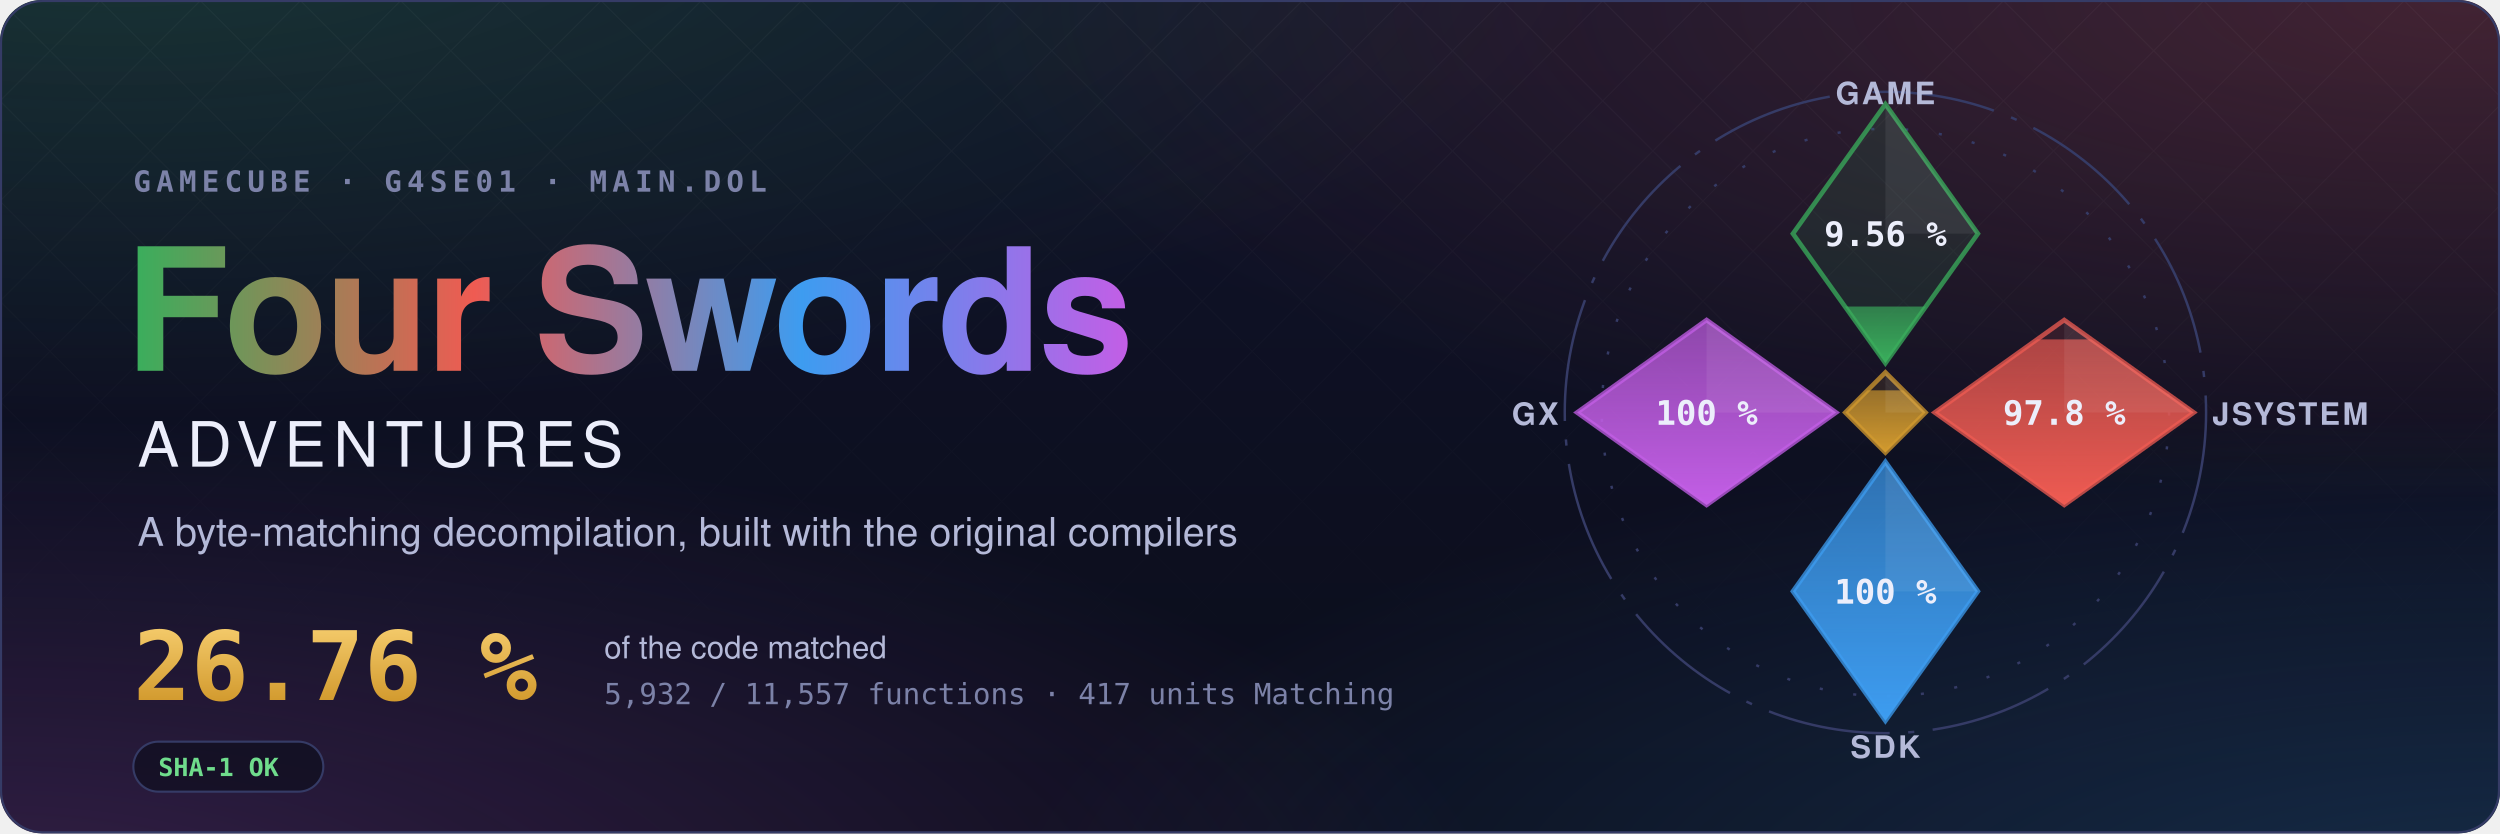
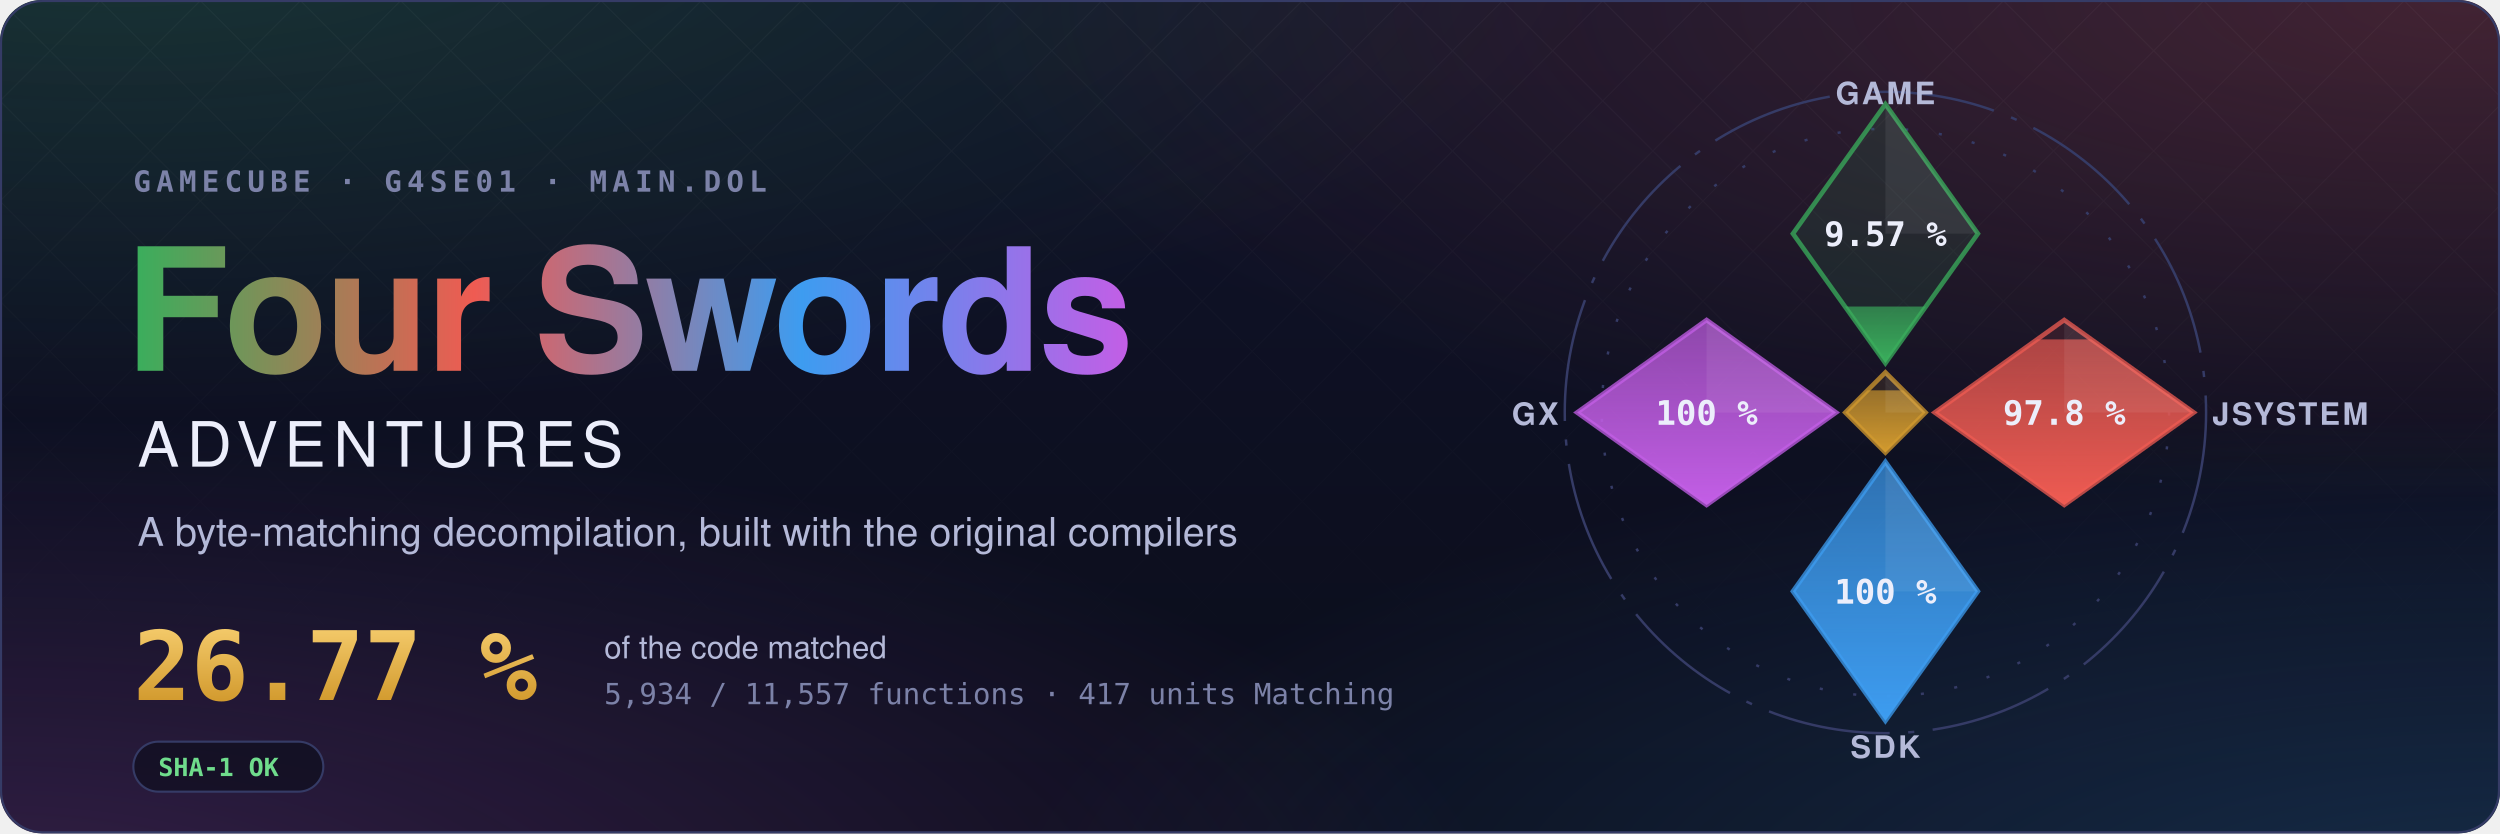
- <svg xmlns="http://www.w3.org/2000/svg" width="1200" height="400" viewBox="0 0 1200 400" role="img" aria-label="Four Swords Adventures decompilation: 26.76 % of the code matched, 5,932 of 11,557 functions">
+ <svg xmlns="http://www.w3.org/2000/svg" width="1200" height="400" viewBox="0 0 1200 400" role="img" aria-label="Four Swords Adventures decompilation: 26.77 % of the code matched, 5,934 of 11,557 functions">
  <style>text { font-family: -apple-system, BlinkMacSystemFont, 'Segoe UI', Helvetica, Arial, sans-serif; } .mono { font-family: ui-monospace, SFMono-Regular, 'SF Mono', Menlo, Consolas, monospace; } .spin { transform-box: fill-box; transform-origin: center; animation: spin 90s linear infinite; } @keyframes spin { to { transform: rotate(360deg); } } .rise { transform-box: fill-box; transform-origin: 50% 100%; animation: rise 1.6s cubic-bezier(.2,.8,.2,1) both; } @keyframes rise { from { transform: scaleY(0); } } @media (prefers-reduced-motion: reduce) { * { animation: none !important; } }</style>
  <defs>
    <radialGradient id="glow0" cx="0.05" cy="-0.1" r="0.6">
      <stop offset="0" stop-color="#3aae5c" stop-opacity="0.22" />
      <stop offset="1" stop-color="#3aae5c" stop-opacity="0" />
    </radialGradient>
    <radialGradient id="glow1" cx="0.98" cy="0.0" r="0.6">
      <stop offset="0" stop-color="#ef5b52" stop-opacity="0.22" />
      <stop offset="1" stop-color="#ef5b52" stop-opacity="0" />
    </radialGradient>
    <radialGradient id="glow2" cx="1.0" cy="1.1" r="0.6">
      <stop offset="0" stop-color="#3d9cf0" stop-opacity="0.22" />
      <stop offset="1" stop-color="#3d9cf0" stop-opacity="0" />
    </radialGradient>
    <radialGradient id="glow3" cx="0.0" cy="1.1" r="0.6">
      <stop offset="0" stop-color="#c35ee6" stop-opacity="0.22" />
      <stop offset="1" stop-color="#c35ee6" stop-opacity="0" />
    </radialGradient>
    <linearGradient id="sky" x1="0" y1="0" x2="0" y2="1">
      <stop offset="0" stop-color="#10132a" />
      <stop offset="1" stop-color="#0b0d1a" />
    </linearGradient>
    <linearGradient id="four" x1="0" y1="0" x2="1" y2="0">
      <stop offset="0" stop-color="#3aae5c" />
      <stop offset="0.34" stop-color="#ef5b52" />
      <stop offset="0.67" stop-color="#3d9cf0" />
      <stop offset="1" stop-color="#c35ee6" />
    </linearGradient>
    <linearGradient id="goldtext" x1="0" y1="0" x2="0" y2="1">
      <stop offset="0" stop-color="#f3c969" />
      <stop offset="1" stop-color="#d29a2e" />
    </linearGradient>
    <pattern id="lattice" width="34" height="34" patternUnits="userSpaceOnUse" patternTransform="rotate(45)">
      <path d="M0 0H34M0 0V34" stroke="#fff" stroke-opacity="0.035" />
    </pattern>
    <linearGradient id="fade" x1="0" y1="0" x2="0" y2="1">
      <stop offset="0" stop-color="#fff" />
      <stop offset="0.8" stop-color="#fff" stop-opacity="0" />
    </linearGradient>
    <mask id="fadeMask">
      <rect width="1200" height="400" fill="url(#fade)" />
    </mask>
    <clipPath id="card">
      <rect width="1200" height="400" rx="20" />
    </clipPath>
  </defs>
  <g clip-path="url(#card)">
    <rect width="1200" height="400" fill="url(#sky)" />
    <rect width="1200" height="400" fill="url(#glow0)" />
    <rect width="1200" height="400" fill="url(#glow1)" />
    <rect width="1200" height="400" fill="url(#glow2)" />
    <rect width="1200" height="400" fill="url(#glow3)" />
    <rect width="1200" height="400" fill="url(#lattice)" mask="url(#fadeMask)" />
  </g>
  <rect x="0.5" y="0.5" width="1199" height="399" rx="20" fill="none" stroke="#353b66" />
  <text x="64" y="92" class="mono" font-size="14" font-weight="600" letter-spacing="0.18em" fill="#7c82a8">GAMECUBE · G4SE01 · MAIN.DOL</text>
  <text x="60" y="178" font-size="82" font-weight="700" letter-spacing="-1.5" fill="url(#four)">Four Swords</text>
  <text x="66" y="224" font-size="30" font-weight="500" letter-spacing="0.12em" fill="#eceefb">ADVENTURES</text>
  <text x="66" y="262" font-size="19" fill="#b4b9d8">A byte-matching decompilation, built with the original compilers</text>
-   <text x="64" y="336" class="mono" font-size="46" font-weight="700" fill="url(#goldtext)">26.76 %</text>
+   <text x="64" y="336" class="mono" font-size="46" font-weight="700" fill="url(#goldtext)">26.77 %</text>
  <text x="290" y="316" font-size="15" fill="#b4b9d8">of the code matched</text>
-   <text x="290" y="338" class="mono" font-size="14" fill="#7c82a8">5,932 / 11,557 functions · 417 units Matching</text>
+   <text x="290" y="338" class="mono" font-size="14" fill="#7c82a8">5,934 / 11,557 functions · 417 units Matching</text>
  <g transform="translate(64 356)">
    <rect width="91.2" height="24" rx="12" fill="#0b0d1a" fill-opacity="0.6" stroke="#353b66" />
    <text x="12" y="16.5" class="mono" font-size="12" font-weight="600" fill="#6fdc8c">SHA-1 OK</text>
  </g>
  <defs>
    <clipPath id="ec-game">
      <path d="M0 -100L30 -58L0 -16L-30 -58Z" />
    </clipPath>
    <linearGradient id="eg-game" x1="0" y1="1" x2="0" y2="0">
      <stop offset="0" stop-color="#3aae5c" />
      <stop offset="1" stop-color="#3aae5c" stop-opacity="0.65" />
    </linearGradient>
    <clipPath id="ec-jsystem">
      <path d="M58 -30L100 0L58 30L16 0Z" />
    </clipPath>
    <linearGradient id="eg-jsystem" x1="0" y1="1" x2="0" y2="0">
      <stop offset="0" stop-color="#ef5b52" />
      <stop offset="1" stop-color="#ef5b52" stop-opacity="0.65" />
    </linearGradient>
    <clipPath id="ec-sdk">
      <path d="M0 16L30 58L0 100L-30 58Z" />
    </clipPath>
    <linearGradient id="eg-sdk" x1="0" y1="1" x2="0" y2="0">
      <stop offset="0" stop-color="#3d9cf0" />
      <stop offset="1" stop-color="#3d9cf0" stop-opacity="0.65" />
    </linearGradient>
    <clipPath id="ec-gx">
      <path d="M-58 -30L-16 0L-58 30L-100 0Z" />
    </clipPath>
    <linearGradient id="eg-gx" x1="0" y1="1" x2="0" y2="0">
      <stop offset="0" stop-color="#c35ee6" />
      <stop offset="1" stop-color="#c35ee6" stop-opacity="0.65" />
    </linearGradient>
    <clipPath id="ec-runtime">
      <path d="M0 -13L13 0L0 13L-13 0Z" />
    </clipPath>
    <linearGradient id="eg-runtime" x1="0" y1="1" x2="0" y2="0">
      <stop offset="0" stop-color="#d29a2e" />
      <stop offset="1" stop-color="#d29a2e" stop-opacity="0.65" />
    </linearGradient>
  </defs>
  <g transform="translate(905 198) scale(1.48)">
    <circle class="spin" r="104" fill="none" stroke="#353b66" stroke-width="0.8" stroke-dasharray="40 6 2 6" />
    <circle r="92" fill="none" stroke="#353b66" stroke-width="0.8" stroke-dasharray="1 10" />
    <path d="M0 -100L30 -58L0 -16L-30 -58Z" fill="#3aae5c" fill-opacity="0.12" stroke="#3aae5c" stroke-opacity="0.75" stroke-width="1.5" />
    <g clip-path="url(#ec-game)">
-       <rect class="rise" style="animation-delay:0.20s" x="-30" y="-34.36" width="60" height="18.36" fill="url(#eg-game)" />
+       <rect class="rise" style="animation-delay:0.20s" x="-30" y="-34.37" width="60" height="18.37" fill="url(#eg-game)" />
    </g>
    <path d="M0 -100L30 -58L0 -58Z" fill="#fff" fill-opacity="0.07" />
-     <text x="0" y="-54" text-anchor="middle" font-size="11" font-weight="700" fill="#eceefb" class="mono">9.56 %</text>
+     <text x="0" y="-54" text-anchor="middle" font-size="11" font-weight="700" fill="#eceefb" class="mono">9.57 %</text>
    <text x="0" y="-100" text-anchor="middle" font-size="10" font-weight="600" letter-spacing="0.08em" fill="#b4b9d8">GAME</text>
    <path d="M58 -30L100 0L58 30L16 0Z" fill="#ef5b52" fill-opacity="0.12" stroke="#ef5b52" stroke-opacity="0.75" stroke-width="1.5" />
    <g clip-path="url(#ec-jsystem)">
      <rect class="rise" style="animation-delay:0.35s" x="16" y="-23.70" width="84" height="53.70" fill="url(#eg-jsystem)" />
    </g>
    <path d="M58 -30L100 0L58 0Z" fill="#fff" fill-opacity="0.07" />
    <text x="58" y="4" text-anchor="middle" font-size="11" font-weight="700" fill="#eceefb" class="mono">97.8 %</text>
    <text x="106" y="4" text-anchor="start" font-size="10" font-weight="600" letter-spacing="0.08em" fill="#b4b9d8">JSYSTEM</text>
    <path d="M0 16L30 58L0 100L-30 58Z" fill="#3d9cf0" fill-opacity="0.12" stroke="#3d9cf0" stroke-opacity="0.75" stroke-width="1.5" />
    <g clip-path="url(#ec-sdk)">
      <rect class="rise" style="animation-delay:0.50s" x="-30" y="16.00" width="60" height="84.00" fill="url(#eg-sdk)" />
    </g>
    <path d="M0 16L30 58L0 58Z" fill="#fff" fill-opacity="0.07" />
    <text x="0" y="62" text-anchor="middle" font-size="11" font-weight="700" fill="#eceefb" class="mono">100 %</text>
    <text x="0" y="112" text-anchor="middle" font-size="10" font-weight="600" letter-spacing="0.08em" fill="#b4b9d8">SDK</text>
    <path d="M-58 -30L-16 0L-58 30L-100 0Z" fill="#c35ee6" fill-opacity="0.12" stroke="#c35ee6" stroke-opacity="0.75" stroke-width="1.5" />
    <g clip-path="url(#ec-gx)">
      <rect class="rise" style="animation-delay:0.65s" x="-100" y="-30.00" width="84" height="60.00" fill="url(#eg-gx)" />
    </g>
    <path d="M-58 -30L-16 0L-58 0Z" fill="#fff" fill-opacity="0.07" />
    <text x="-58" y="4" text-anchor="middle" font-size="11" font-weight="700" fill="#eceefb" class="mono">100 %</text>
    <text x="-106" y="4" text-anchor="end" font-size="10" font-weight="600" letter-spacing="0.08em" fill="#b4b9d8">GX</text>
    <path d="M0 -13L13 0L0 13L-13 0Z" fill="#d29a2e" fill-opacity="0.12" stroke="#d29a2e" stroke-opacity="0.75" stroke-width="1.5" />
    <g clip-path="url(#ec-runtime)">
      <rect class="rise" style="animation-delay:0.80s" x="-13" y="-7.18" width="26" height="20.18" fill="url(#eg-runtime)" />
    </g>
    <path d="M0 -13L13 0L0 0Z" fill="#fff" fill-opacity="0.07" />
  </g>
</svg>
